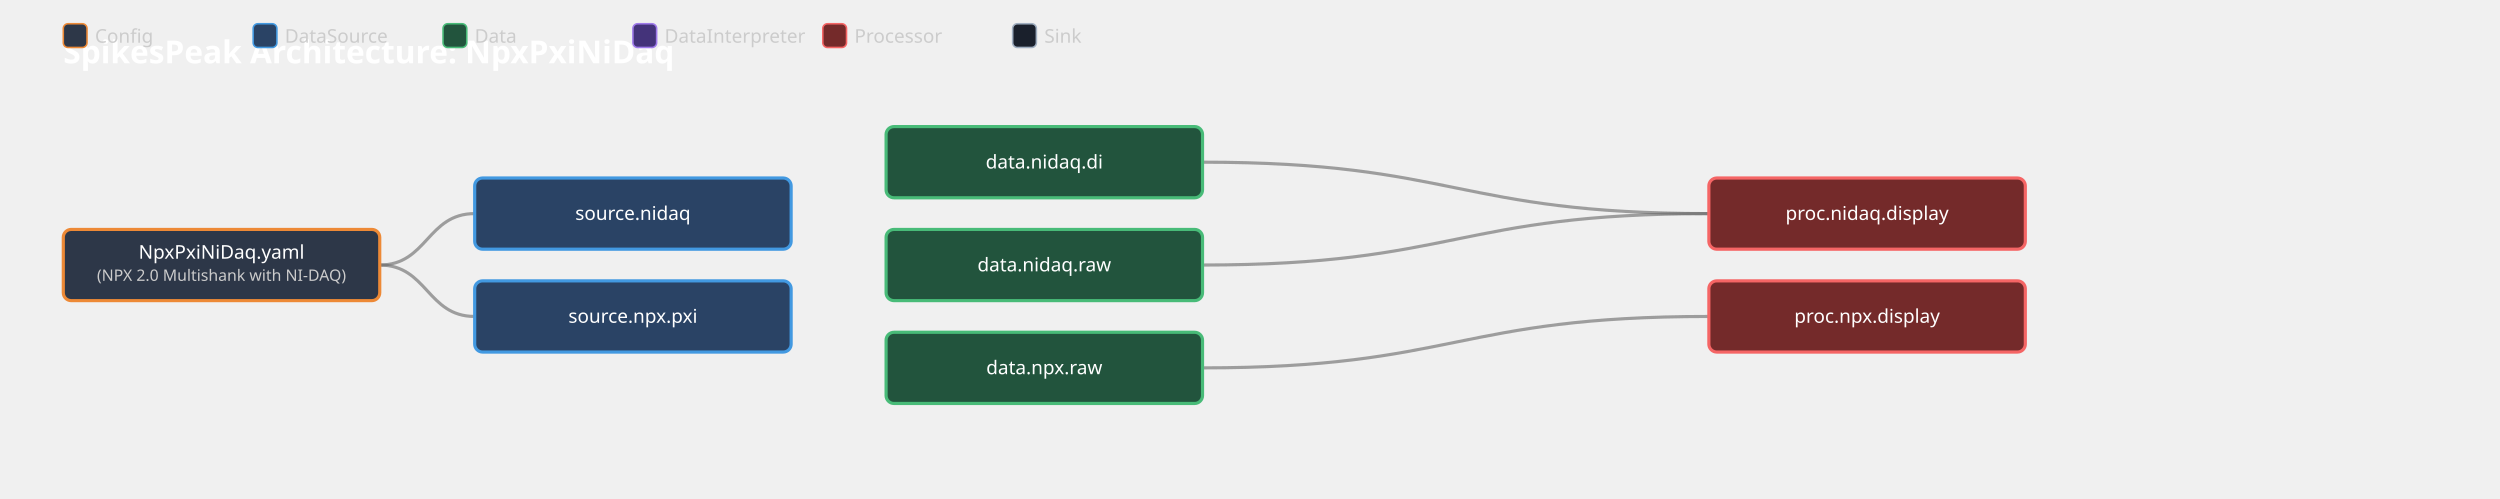
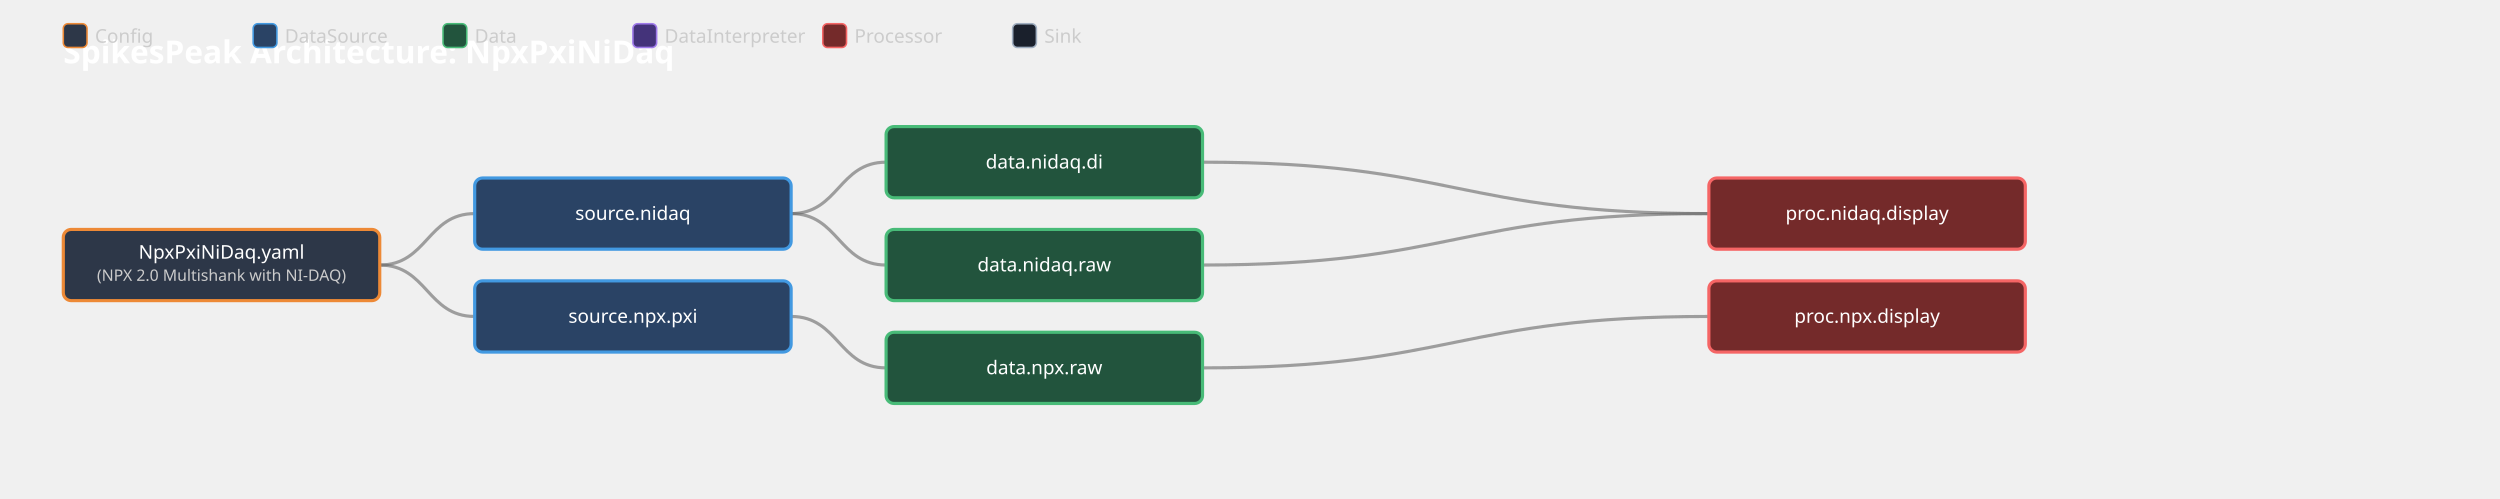
<svg xmlns="http://www.w3.org/2000/svg" width="1580.0" height="315.0" style="background-color: #1a1a1a;">
  <text x="40" y="40" fill="#fff" font-family="sans-serif" font-size="20" font-weight="bold">SpikesPeak Architecture: NpxPxiNiDaq</text>
  <g id="legend">
    <rect x="40" y="15" width="15" height="15" rx="3" fill="#2d3748" stroke="#ed8936" stroke-width="1" />
    <text x="60" y="27" fill="#ccc" font-family="sans-serif" font-size="12">Config</text>
    <rect x="160" y="15" width="15" height="15" rx="3" fill="#2a4365" stroke="#4299e1" stroke-width="1" />
    <text x="180" y="27" fill="#ccc" font-family="sans-serif" font-size="12">DataSource</text>
    <rect x="280" y="15" width="15" height="15" rx="3" fill="#22543d" stroke="#48bb78" stroke-width="1" />
    <text x="300" y="27" fill="#ccc" font-family="sans-serif" font-size="12">Data</text>
    <rect x="400" y="15" width="15" height="15" rx="3" fill="#44337a" stroke="#9f7aea" stroke-width="1" />
    <text x="420" y="27" fill="#ccc" font-family="sans-serif" font-size="12">DataInterpreter</text>
    <rect x="520" y="15" width="15" height="15" rx="3" fill="#742a2a" stroke="#f56565" stroke-width="1" />
    <text x="540" y="27" fill="#ccc" font-family="sans-serif" font-size="12">Processor</text>
    <rect x="640" y="15" width="15" height="15" rx="3" fill="#1a202c" stroke="#a0aec0" stroke-width="1" />
    <text x="660" y="27" fill="#ccc" font-family="sans-serif" font-size="12">Sink</text>
  </g>
  <g id="edges">
    <path d="M 240.0 167.5 C 270.0 167.5, 270.0 135.0, 300.0 135.0" fill="none" stroke="#666" stroke-width="2" opacity="0.6" />
    <path d="M 240.0 167.5 C 270.0 167.5, 270.0 200.0, 300.0 200.0" fill="none" stroke="#666" stroke-width="2" opacity="0.6" />
    <path d="M 760.0 102.5 C 920.0 102.5, 920.0 135.0, 1080.0 135.0" fill="none" stroke="#666" stroke-width="2" opacity="0.6" />
    <path d="M 760.0 167.5 C 920.0 167.5, 920.0 135.0, 1080.0 135.0" fill="none" stroke="#666" stroke-width="2" opacity="0.6" />
    <path d="M 760.0 232.5 C 920.0 232.5, 920.0 200.0, 1080.0 200.0" fill="none" stroke="#666" stroke-width="2" opacity="0.6" />
+     <path d="M 500.0 135.0 C 530.0 135.0, 530.0 102.5, 560.0 102.5" fill="none" stroke="#666" stroke-width="2" opacity="0.6" />
+     <path d="M 500.0 135.0 C 530.0 135.0, 530.0 167.5, 560.0 167.5" fill="none" stroke="#666" stroke-width="2" opacity="0.6" />
+     <path d="M 500.0 200.0 C 530.0 200.0, 530.0 232.5, 560.0 232.5" fill="none" stroke="#666" stroke-width="2" opacity="0.6" />
  </g>
  <g id="nodes">
    <rect x="40.0" y="145.0" width="200" height="45" rx="5" fill="#2d3748" stroke="#ed8936" stroke-width="2" />
    <text x="140.0" y="163.5" fill="#fff" font-family="sans-serif" font-size="12" text-anchor="middle">NpxPxiNiDaq.yaml</text>
    <text x="140.0" y="177.5" fill="#ccc" font-family="sans-serif" font-size="10" text-anchor="middle">(NPX 2.0 Multishank with NI-DAQ)</text>
    <rect x="560.0" y="80.0" width="200" height="45" rx="5" fill="#22543d" stroke="#48bb78" stroke-width="2" />
    <text x="660.0" y="106.5" fill="#fff" font-family="sans-serif" font-size="12" text-anchor="middle">data.nidaq.di</text>
    <rect x="560.0" y="145.0" width="200" height="45" rx="5" fill="#22543d" stroke="#48bb78" stroke-width="2" />
    <text x="660.0" y="171.5" fill="#fff" font-family="sans-serif" font-size="12" text-anchor="middle">data.nidaq.raw</text>
    <rect x="560.0" y="210.0" width="200" height="45" rx="5" fill="#22543d" stroke="#48bb78" stroke-width="2" />
    <text x="660.0" y="236.5" fill="#fff" font-family="sans-serif" font-size="12" text-anchor="middle">data.npx.raw</text>
    <rect x="1080.0" y="112.5" width="200" height="45" rx="5" fill="#742a2a" stroke="#f56565" stroke-width="2" />
    <text x="1180.0" y="139.0" fill="#fff" font-family="sans-serif" font-size="12" text-anchor="middle">proc.nidaq.display</text>
    <rect x="1080.0" y="177.5" width="200" height="45" rx="5" fill="#742a2a" stroke="#f56565" stroke-width="2" />
    <text x="1180.0" y="204.0" fill="#fff" font-family="sans-serif" font-size="12" text-anchor="middle">proc.npx.display</text>
    <rect x="300.0" y="112.5" width="200" height="45" rx="5" fill="#2a4365" stroke="#4299e1" stroke-width="2" />
    <text x="400.0" y="139.0" fill="#fff" font-family="sans-serif" font-size="12" text-anchor="middle">source.nidaq</text>
    <rect x="300.0" y="177.5" width="200" height="45" rx="5" fill="#2a4365" stroke="#4299e1" stroke-width="2" />
    <text x="400.0" y="204.0" fill="#fff" font-family="sans-serif" font-size="12" text-anchor="middle">source.npx.pxi</text>
  </g>
</svg>
